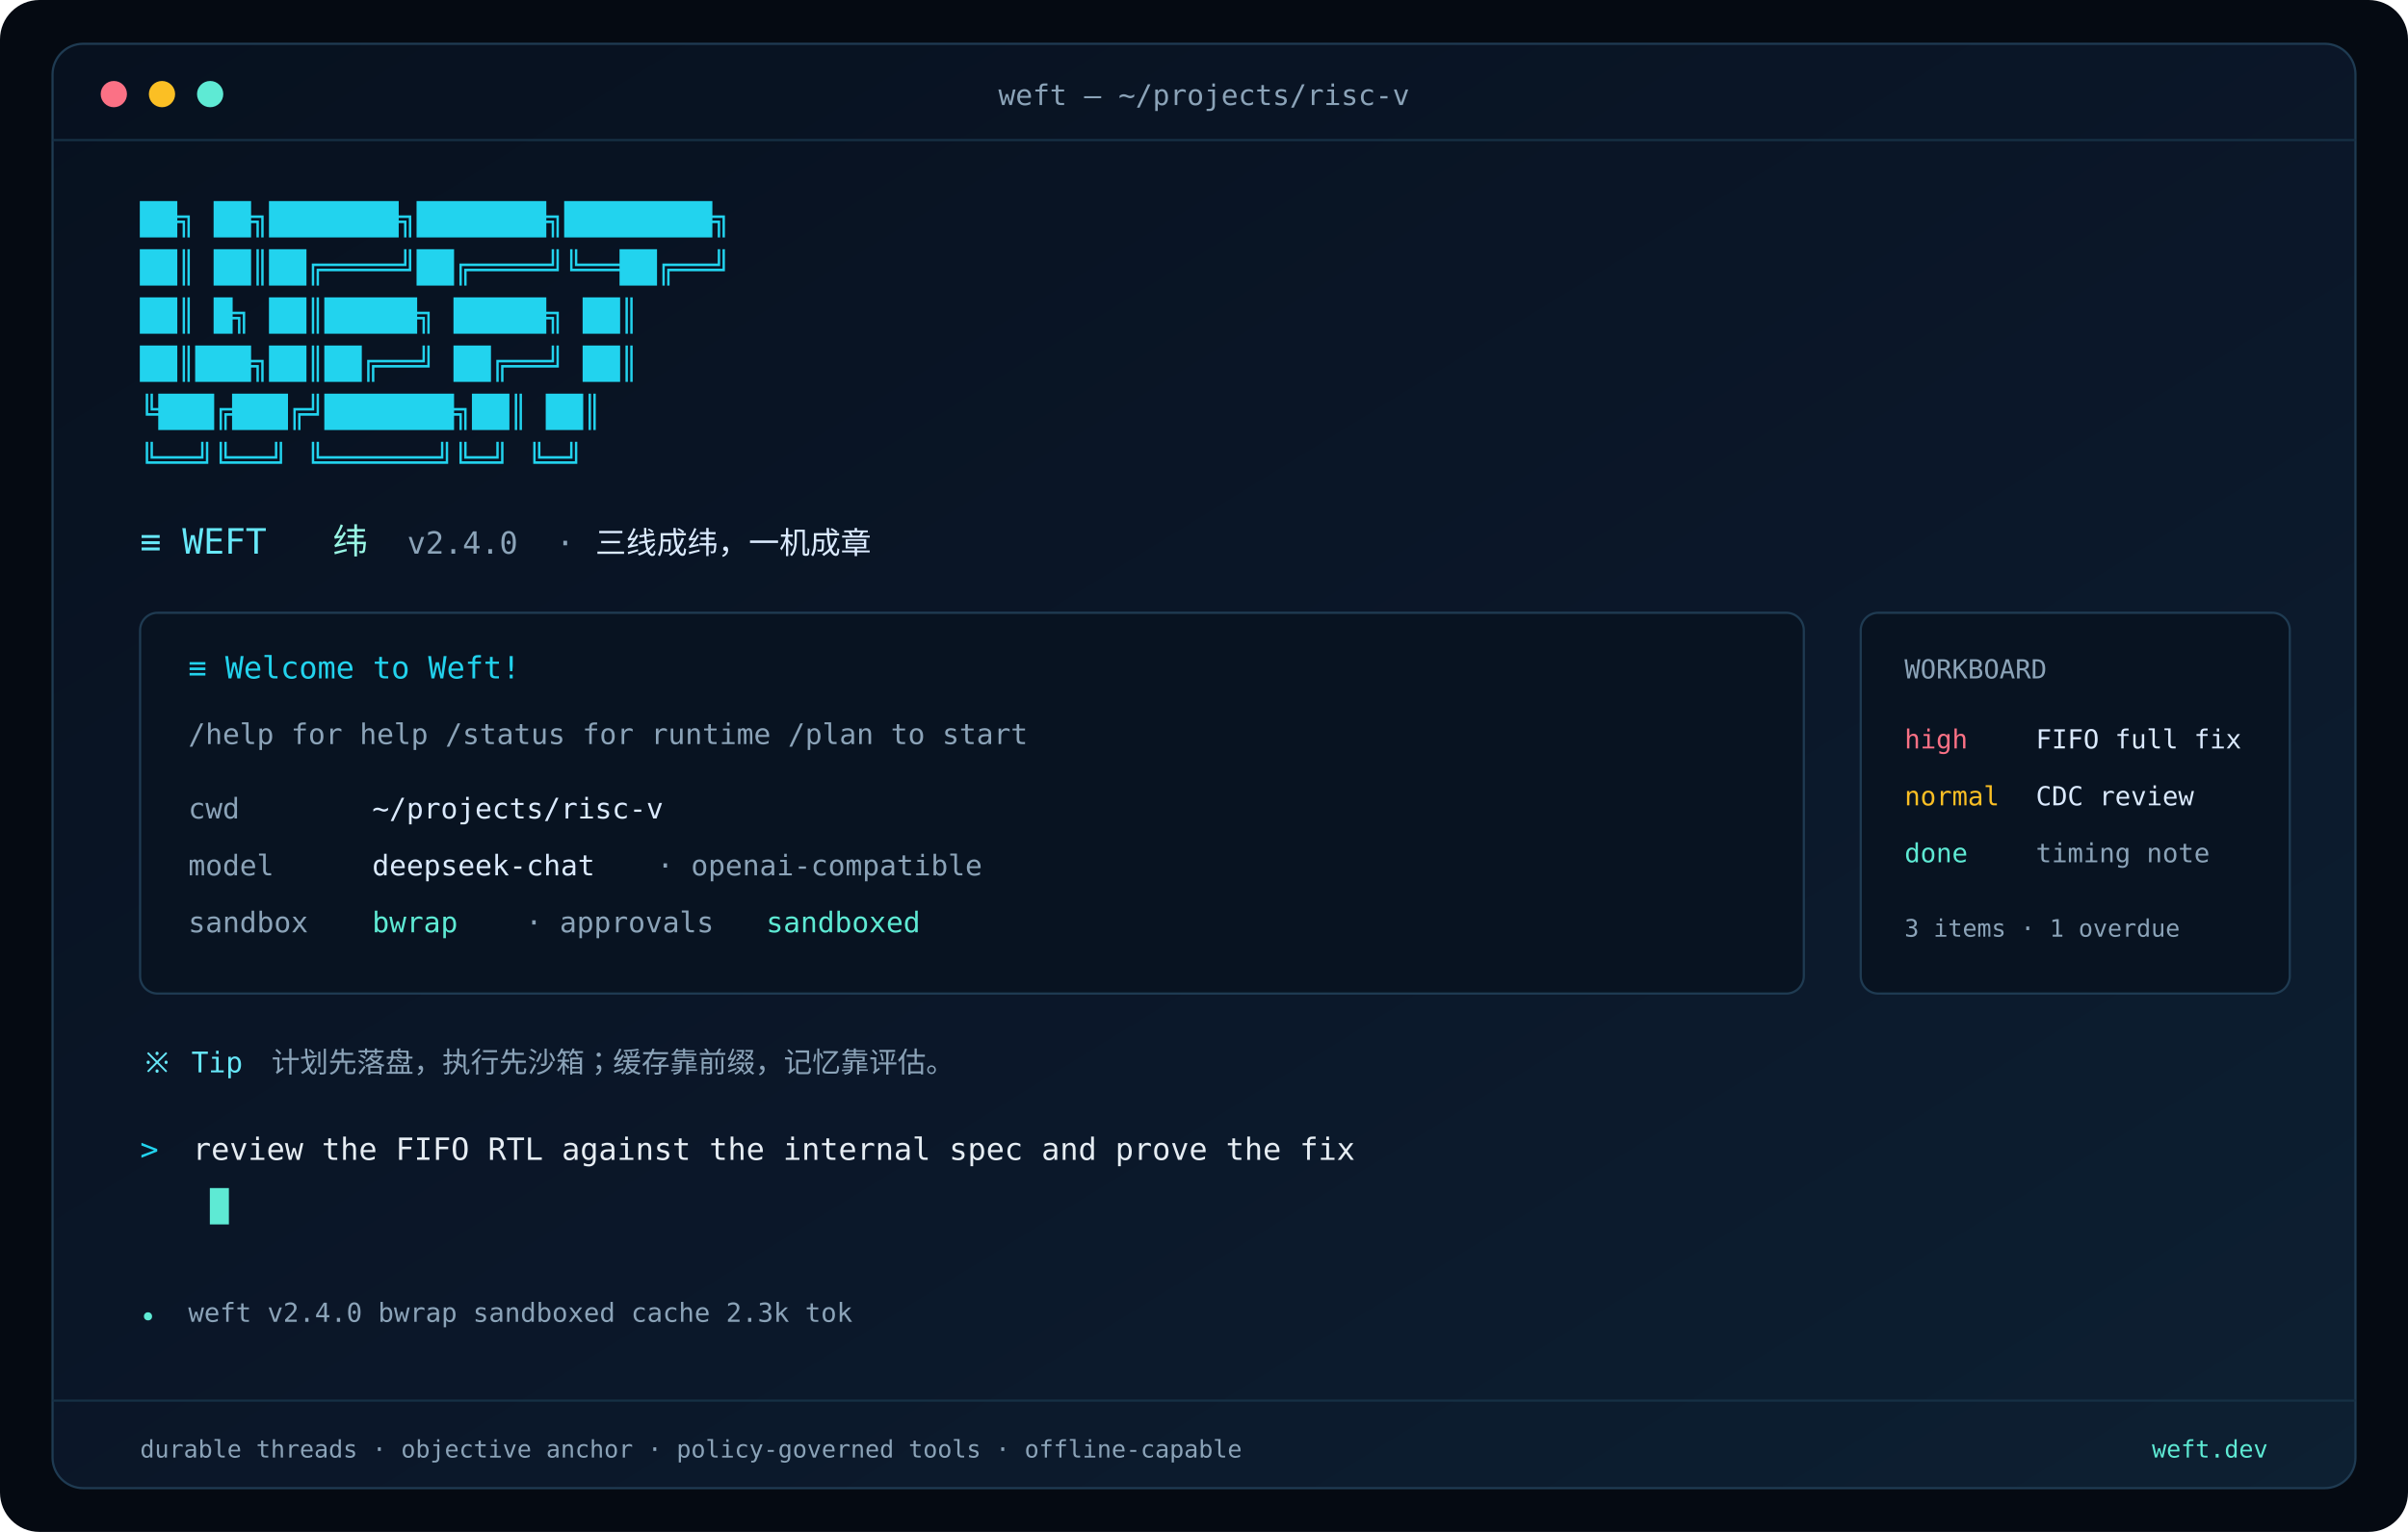
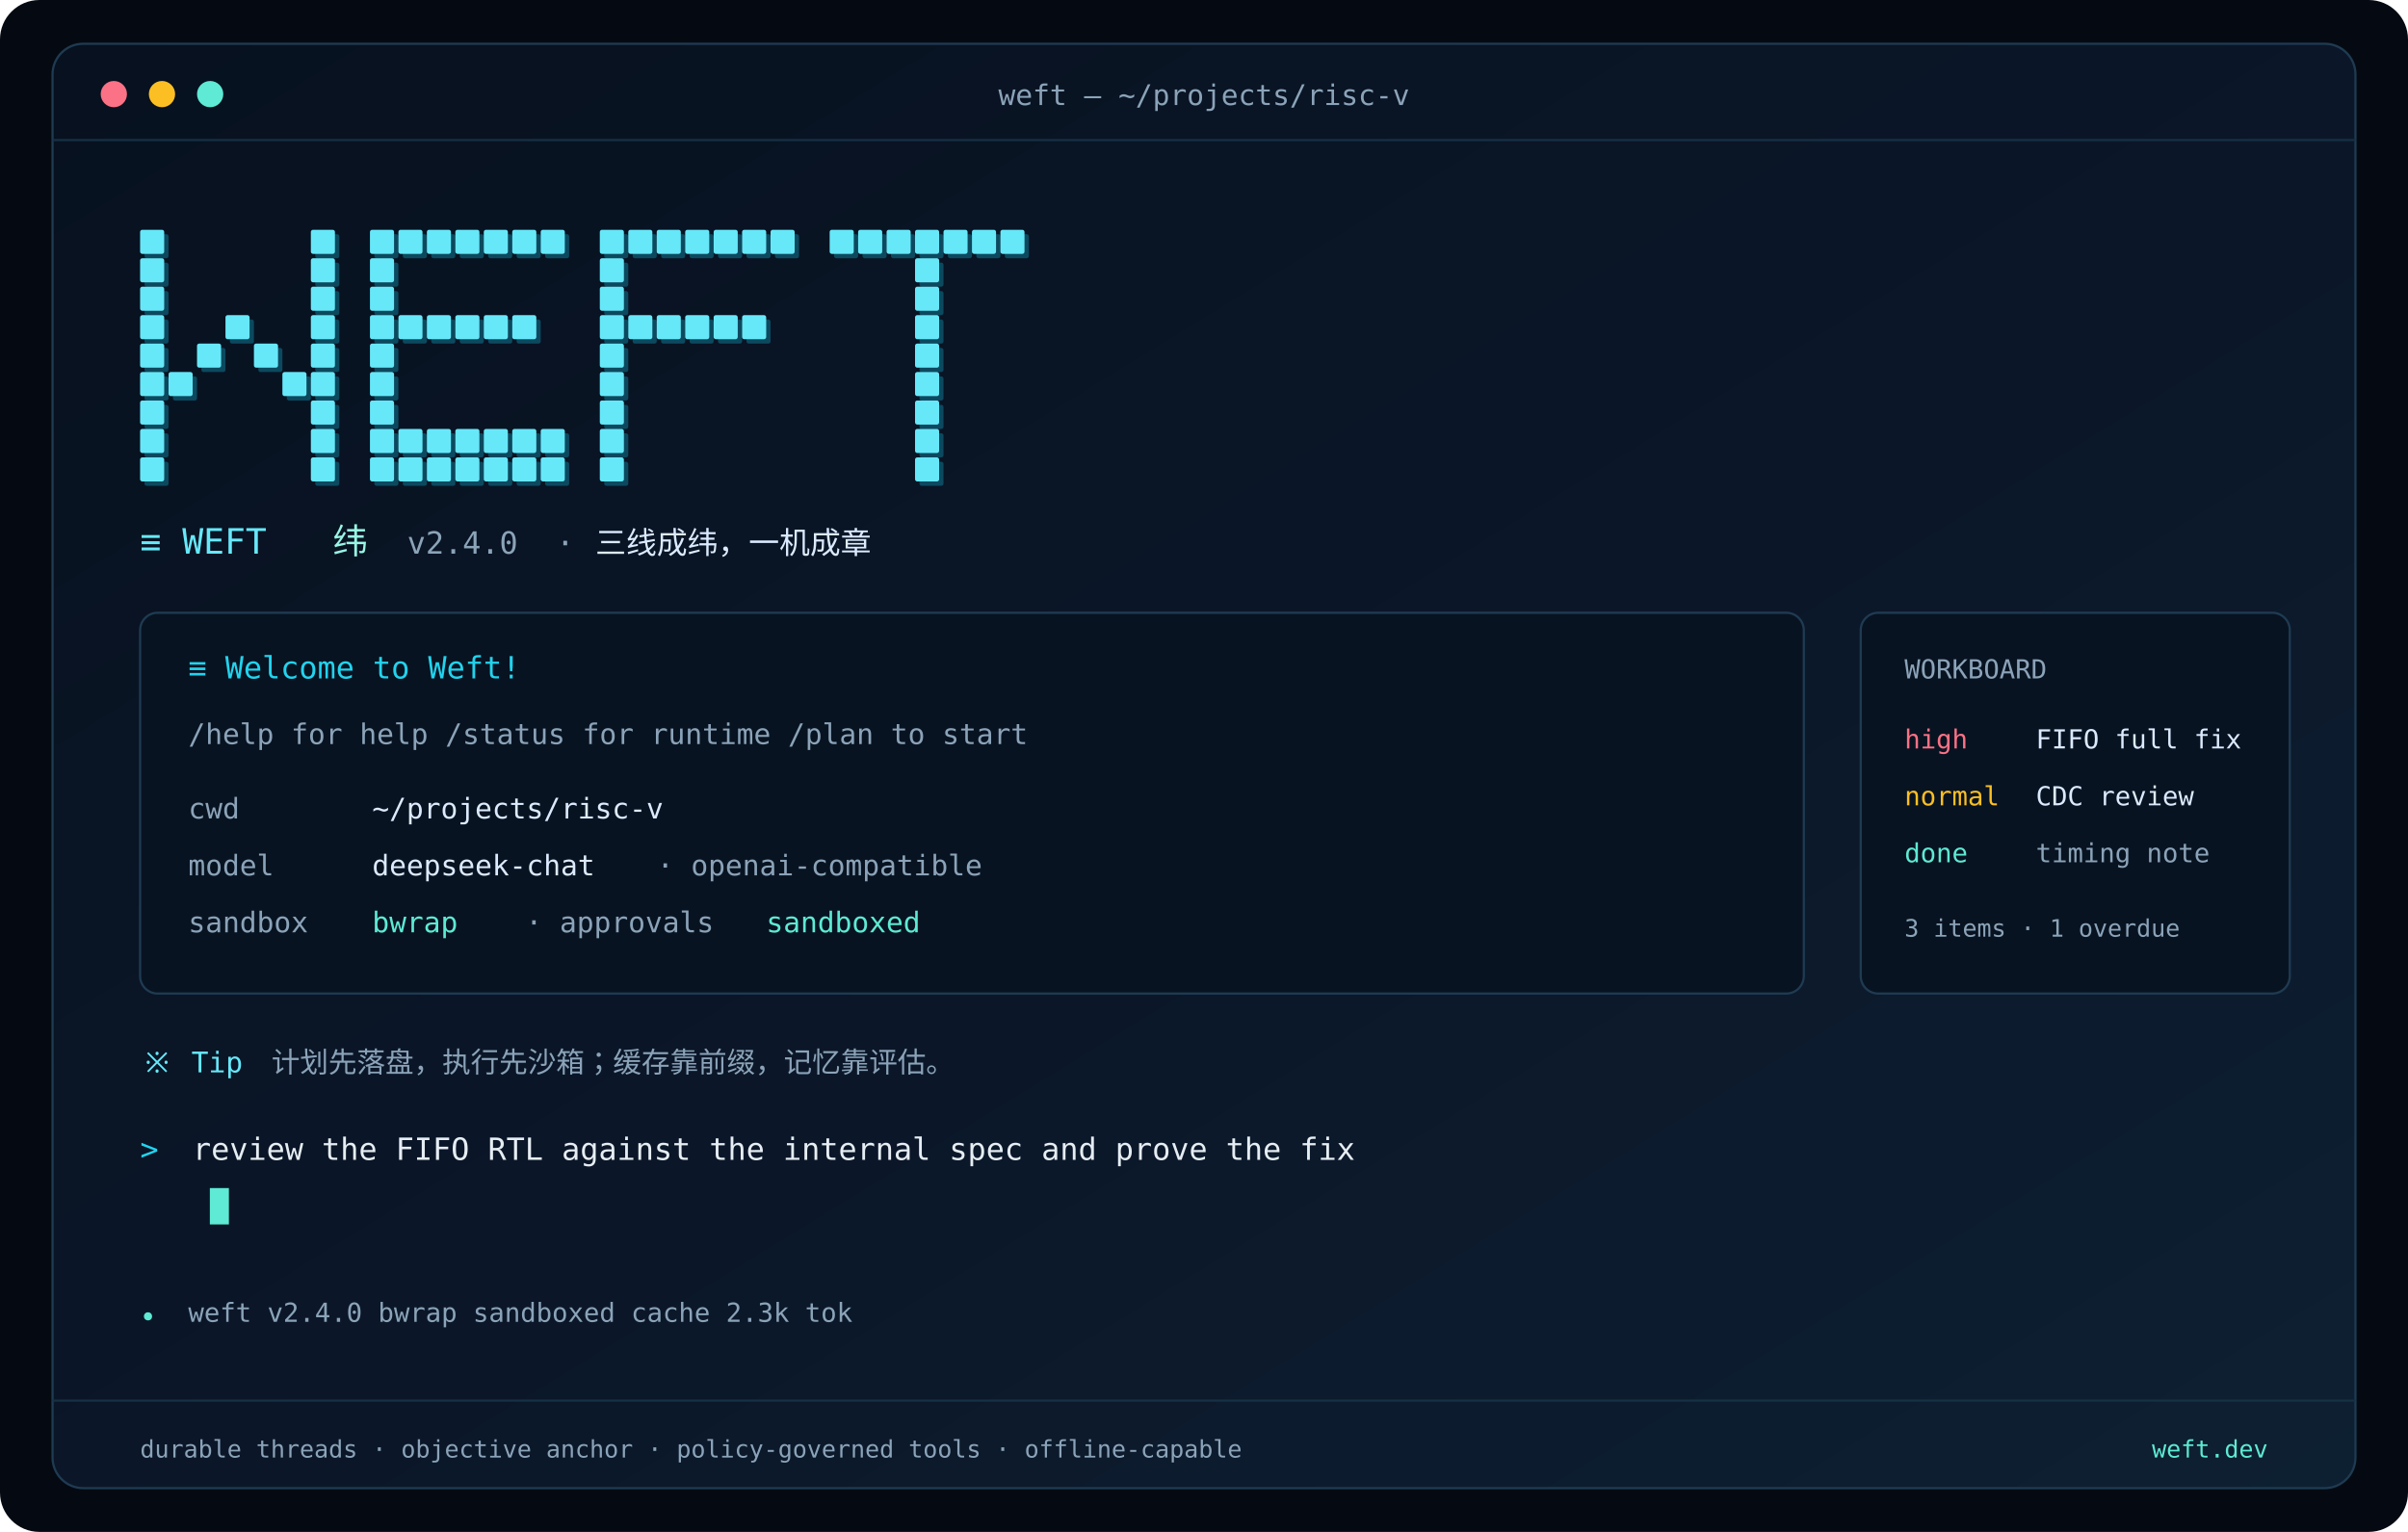
<svg xmlns="http://www.w3.org/2000/svg" width="1100" height="700" viewBox="0 0 1100 700" role="img" aria-label="Weft CLI preview">
  <defs>
    <linearGradient id="bg" x1="0" y1="0" x2="1" y2="1">
      <stop offset="0" stop-color="#07111f" />
      <stop offset="0.55" stop-color="#0b1729" />
      <stop offset="1" stop-color="#0d2032" />
    </linearGradient>
    <linearGradient id="edge" x1="0" y1="0" x2="1" y2="0">
      <stop offset="0" stop-color="#22d3ee" stop-opacity="0.8" />
      <stop offset="1" stop-color="#5eead4" stop-opacity="0.15" />
    </linearGradient>
    <filter id="glow" x="-20%" y="-20%" width="140%" height="140%">
      <feGaussianBlur stdDeviation="6" result="b" />
      <feMerge>
        <feMergeNode in="b" />
        <feMergeNode in="SourceGraphic" />
      </feMerge>
    </filter>
  </defs>
  <rect width="1100" height="700" rx="18" fill="#050a12" />
  <rect x="24" y="20" width="1052" height="660" rx="14" fill="url(#bg)" stroke="#1f3b52" />
  <path d="M24 64 H1076" stroke="#163044" />
  <circle cx="52" cy="43" r="6" fill="#fb7185" />
  <circle cx="74" cy="43" r="6" fill="#fbbf24" />
  <circle cx="96" cy="43" r="6" fill="#5eead4" />
  <text x="550" y="48" text-anchor="middle" fill="#8ba3b8" font-family="Consolas, monospace" font-size="13">weft — ~/projects/risc-v</text>
  <g font-family="'JetBrains Mono','Cascadia Code',Consolas,monospace" fill="#dbeafe">
-     <text x="64" y="105" font-size="14" fill="#22d3ee">  ██╗    ██╗███████╗███████╗████████╗</text>
-     <text x="64" y="127" font-size="14" fill="#22d3ee">  ██║    ██║██╔════╝██╔════╝╚══██╔══╝</text>
-     <text x="64" y="149" font-size="14" fill="#22d3ee">  ██║ █╗ ██║█████╗  █████╗     ██║   </text>
-     <text x="64" y="171" font-size="14" fill="#22d3ee">  ██║███╗██║██╔══╝  ██╔══╝     ██║   </text>
-     <text x="64" y="193" font-size="14" fill="#22d3ee">  ╚███╔███╔╝███████╗██║        ██║   </text>
-     <text x="64" y="215" font-size="14" fill="#22d3ee">   ╚══╝╚══╝ ╚══════╝╚═╝        ╚═╝   </text>
+     <g>
+       <rect x="66" y="107" width="11" height="11" rx="1" fill="#0e7490" opacity="0.55" />
+       <rect x="64" y="105" width="11" height="11" rx="1" fill="#67e8f9" />
+       <rect x="144" y="107" width="11" height="11" rx="1" fill="#0e7490" opacity="0.55" />
+       <rect x="142" y="105" width="11" height="11" rx="1" fill="#67e8f9" />
+       <rect x="66" y="120" width="11" height="11" rx="1" fill="#0e7490" opacity="0.55" />
+       <rect x="64" y="118" width="11" height="11" rx="1" fill="#67e8f9" />
+       <rect x="144" y="120" width="11" height="11" rx="1" fill="#0e7490" opacity="0.55" />
+       <rect x="142" y="118" width="11" height="11" rx="1" fill="#67e8f9" />
+       <rect x="66" y="133" width="11" height="11" rx="1" fill="#0e7490" opacity="0.55" />
+       <rect x="64" y="131" width="11" height="11" rx="1" fill="#67e8f9" />
+       <rect x="144" y="133" width="11" height="11" rx="1" fill="#0e7490" opacity="0.55" />
+       <rect x="142" y="131" width="11" height="11" rx="1" fill="#67e8f9" />
+       <rect x="66" y="146" width="11" height="11" rx="1" fill="#0e7490" opacity="0.55" />
+       <rect x="64" y="144" width="11" height="11" rx="1" fill="#67e8f9" />
+       <rect x="105" y="146" width="11" height="11" rx="1" fill="#0e7490" opacity="0.55" />
+       <rect x="103" y="144" width="11" height="11" rx="1" fill="#67e8f9" />
+       <rect x="144" y="146" width="11" height="11" rx="1" fill="#0e7490" opacity="0.55" />
+       <rect x="142" y="144" width="11" height="11" rx="1" fill="#67e8f9" />
+       <rect x="66" y="159" width="11" height="11" rx="1" fill="#0e7490" opacity="0.55" />
+       <rect x="64" y="157" width="11" height="11" rx="1" fill="#67e8f9" />
+       <rect x="92" y="159" width="11" height="11" rx="1" fill="#0e7490" opacity="0.55" />
+       <rect x="90" y="157" width="11" height="11" rx="1" fill="#67e8f9" />
+       <rect x="118" y="159" width="11" height="11" rx="1" fill="#0e7490" opacity="0.55" />
+       <rect x="116" y="157" width="11" height="11" rx="1" fill="#67e8f9" />
+       <rect x="144" y="159" width="11" height="11" rx="1" fill="#0e7490" opacity="0.55" />
+       <rect x="142" y="157" width="11" height="11" rx="1" fill="#67e8f9" />
+       <rect x="66" y="172" width="11" height="11" rx="1" fill="#0e7490" opacity="0.55" />
+       <rect x="64" y="170" width="11" height="11" rx="1" fill="#67e8f9" />
+       <rect x="79" y="172" width="11" height="11" rx="1" fill="#0e7490" opacity="0.55" />
+       <rect x="77" y="170" width="11" height="11" rx="1" fill="#67e8f9" />
+       <rect x="131" y="172" width="11" height="11" rx="1" fill="#0e7490" opacity="0.55" />
+       <rect x="129" y="170" width="11" height="11" rx="1" fill="#67e8f9" />
+       <rect x="144" y="172" width="11" height="11" rx="1" fill="#0e7490" opacity="0.55" />
+       <rect x="142" y="170" width="11" height="11" rx="1" fill="#67e8f9" />
+       <rect x="66" y="185" width="11" height="11" rx="1" fill="#0e7490" opacity="0.55" />
+       <rect x="64" y="183" width="11" height="11" rx="1" fill="#67e8f9" />
+       <rect x="144" y="185" width="11" height="11" rx="1" fill="#0e7490" opacity="0.55" />
+       <rect x="142" y="183" width="11" height="11" rx="1" fill="#67e8f9" />
+       <rect x="66" y="198" width="11" height="11" rx="1" fill="#0e7490" opacity="0.55" />
+       <rect x="64" y="196" width="11" height="11" rx="1" fill="#67e8f9" />
+       <rect x="144" y="198" width="11" height="11" rx="1" fill="#0e7490" opacity="0.55" />
+       <rect x="142" y="196" width="11" height="11" rx="1" fill="#67e8f9" />
+       <rect x="66" y="211" width="11" height="11" rx="1" fill="#0e7490" opacity="0.55" />
+       <rect x="64" y="209" width="11" height="11" rx="1" fill="#67e8f9" />
+       <rect x="144" y="211" width="11" height="11" rx="1" fill="#0e7490" opacity="0.55" />
+       <rect x="142" y="209" width="11" height="11" rx="1" fill="#67e8f9" />
+       <rect x="171" y="107" width="11" height="11" rx="1" fill="#0e7490" opacity="0.55" />
+       <rect x="169" y="105" width="11" height="11" rx="1" fill="#67e8f9" />
+       <rect x="184" y="107" width="11" height="11" rx="1" fill="#0e7490" opacity="0.55" />
+       <rect x="182" y="105" width="11" height="11" rx="1" fill="#67e8f9" />
+       <rect x="197" y="107" width="11" height="11" rx="1" fill="#0e7490" opacity="0.55" />
+       <rect x="195" y="105" width="11" height="11" rx="1" fill="#67e8f9" />
+       <rect x="210" y="107" width="11" height="11" rx="1" fill="#0e7490" opacity="0.55" />
+       <rect x="208" y="105" width="11" height="11" rx="1" fill="#67e8f9" />
+       <rect x="223" y="107" width="11" height="11" rx="1" fill="#0e7490" opacity="0.55" />
+       <rect x="221" y="105" width="11" height="11" rx="1" fill="#67e8f9" />
+       <rect x="236" y="107" width="11" height="11" rx="1" fill="#0e7490" opacity="0.55" />
+       <rect x="234" y="105" width="11" height="11" rx="1" fill="#67e8f9" />
+       <rect x="249" y="107" width="11" height="11" rx="1" fill="#0e7490" opacity="0.55" />
+       <rect x="247" y="105" width="11" height="11" rx="1" fill="#67e8f9" />
+       <rect x="171" y="120" width="11" height="11" rx="1" fill="#0e7490" opacity="0.55" />
+       <rect x="169" y="118" width="11" height="11" rx="1" fill="#67e8f9" />
+       <rect x="171" y="133" width="11" height="11" rx="1" fill="#0e7490" opacity="0.55" />
+       <rect x="169" y="131" width="11" height="11" rx="1" fill="#67e8f9" />
+       <rect x="171" y="146" width="11" height="11" rx="1" fill="#0e7490" opacity="0.55" />
+       <rect x="169" y="144" width="11" height="11" rx="1" fill="#67e8f9" />
+       <rect x="184" y="146" width="11" height="11" rx="1" fill="#0e7490" opacity="0.55" />
+       <rect x="182" y="144" width="11" height="11" rx="1" fill="#67e8f9" />
+       <rect x="197" y="146" width="11" height="11" rx="1" fill="#0e7490" opacity="0.55" />
+       <rect x="195" y="144" width="11" height="11" rx="1" fill="#67e8f9" />
+       <rect x="210" y="146" width="11" height="11" rx="1" fill="#0e7490" opacity="0.55" />
+       <rect x="208" y="144" width="11" height="11" rx="1" fill="#67e8f9" />
+       <rect x="223" y="146" width="11" height="11" rx="1" fill="#0e7490" opacity="0.55" />
+       <rect x="221" y="144" width="11" height="11" rx="1" fill="#67e8f9" />
+       <rect x="236" y="146" width="11" height="11" rx="1" fill="#0e7490" opacity="0.55" />
+       <rect x="234" y="144" width="11" height="11" rx="1" fill="#67e8f9" />
+       <rect x="171" y="159" width="11" height="11" rx="1" fill="#0e7490" opacity="0.55" />
+       <rect x="169" y="157" width="11" height="11" rx="1" fill="#67e8f9" />
+       <rect x="171" y="172" width="11" height="11" rx="1" fill="#0e7490" opacity="0.55" />
+       <rect x="169" y="170" width="11" height="11" rx="1" fill="#67e8f9" />
+       <rect x="171" y="185" width="11" height="11" rx="1" fill="#0e7490" opacity="0.55" />
+       <rect x="169" y="183" width="11" height="11" rx="1" fill="#67e8f9" />
+       <rect x="171" y="198" width="11" height="11" rx="1" fill="#0e7490" opacity="0.55" />
+       <rect x="169" y="196" width="11" height="11" rx="1" fill="#67e8f9" />
+       <rect x="184" y="198" width="11" height="11" rx="1" fill="#0e7490" opacity="0.55" />
+       <rect x="182" y="196" width="11" height="11" rx="1" fill="#67e8f9" />
+       <rect x="197" y="198" width="11" height="11" rx="1" fill="#0e7490" opacity="0.55" />
+       <rect x="195" y="196" width="11" height="11" rx="1" fill="#67e8f9" />
+       <rect x="210" y="198" width="11" height="11" rx="1" fill="#0e7490" opacity="0.55" />
+       <rect x="208" y="196" width="11" height="11" rx="1" fill="#67e8f9" />
+       <rect x="223" y="198" width="11" height="11" rx="1" fill="#0e7490" opacity="0.55" />
+       <rect x="221" y="196" width="11" height="11" rx="1" fill="#67e8f9" />
+       <rect x="236" y="198" width="11" height="11" rx="1" fill="#0e7490" opacity="0.55" />
+       <rect x="234" y="196" width="11" height="11" rx="1" fill="#67e8f9" />
+       <rect x="249" y="198" width="11" height="11" rx="1" fill="#0e7490" opacity="0.55" />
+       <rect x="247" y="196" width="11" height="11" rx="1" fill="#67e8f9" />
+       <rect x="171" y="211" width="11" height="11" rx="1" fill="#0e7490" opacity="0.55" />
+       <rect x="169" y="209" width="11" height="11" rx="1" fill="#67e8f9" />
+       <rect x="184" y="211" width="11" height="11" rx="1" fill="#0e7490" opacity="0.55" />
+       <rect x="182" y="209" width="11" height="11" rx="1" fill="#67e8f9" />
+       <rect x="197" y="211" width="11" height="11" rx="1" fill="#0e7490" opacity="0.55" />
+       <rect x="195" y="209" width="11" height="11" rx="1" fill="#67e8f9" />
+       <rect x="210" y="211" width="11" height="11" rx="1" fill="#0e7490" opacity="0.55" />
+       <rect x="208" y="209" width="11" height="11" rx="1" fill="#67e8f9" />
+       <rect x="223" y="211" width="11" height="11" rx="1" fill="#0e7490" opacity="0.55" />
+       <rect x="221" y="209" width="11" height="11" rx="1" fill="#67e8f9" />
+       <rect x="236" y="211" width="11" height="11" rx="1" fill="#0e7490" opacity="0.55" />
+       <rect x="234" y="209" width="11" height="11" rx="1" fill="#67e8f9" />
+       <rect x="249" y="211" width="11" height="11" rx="1" fill="#0e7490" opacity="0.55" />
+       <rect x="247" y="209" width="11" height="11" rx="1" fill="#67e8f9" />
+       <rect x="276" y="107" width="11" height="11" rx="1" fill="#0e7490" opacity="0.55" />
+       <rect x="274" y="105" width="11" height="11" rx="1" fill="#67e8f9" />
+       <rect x="289" y="107" width="11" height="11" rx="1" fill="#0e7490" opacity="0.55" />
+       <rect x="287" y="105" width="11" height="11" rx="1" fill="#67e8f9" />
+       <rect x="302" y="107" width="11" height="11" rx="1" fill="#0e7490" opacity="0.55" />
+       <rect x="300" y="105" width="11" height="11" rx="1" fill="#67e8f9" />
+       <rect x="315" y="107" width="11" height="11" rx="1" fill="#0e7490" opacity="0.55" />
+       <rect x="313" y="105" width="11" height="11" rx="1" fill="#67e8f9" />
+       <rect x="328" y="107" width="11" height="11" rx="1" fill="#0e7490" opacity="0.55" />
+       <rect x="326" y="105" width="11" height="11" rx="1" fill="#67e8f9" />
+       <rect x="341" y="107" width="11" height="11" rx="1" fill="#0e7490" opacity="0.55" />
+       <rect x="339" y="105" width="11" height="11" rx="1" fill="#67e8f9" />
+       <rect x="354" y="107" width="11" height="11" rx="1" fill="#0e7490" opacity="0.55" />
+       <rect x="352" y="105" width="11" height="11" rx="1" fill="#67e8f9" />
+       <rect x="276" y="120" width="11" height="11" rx="1" fill="#0e7490" opacity="0.55" />
+       <rect x="274" y="118" width="11" height="11" rx="1" fill="#67e8f9" />
+       <rect x="276" y="133" width="11" height="11" rx="1" fill="#0e7490" opacity="0.55" />
+       <rect x="274" y="131" width="11" height="11" rx="1" fill="#67e8f9" />
+       <rect x="276" y="146" width="11" height="11" rx="1" fill="#0e7490" opacity="0.55" />
+       <rect x="274" y="144" width="11" height="11" rx="1" fill="#67e8f9" />
+       <rect x="289" y="146" width="11" height="11" rx="1" fill="#0e7490" opacity="0.55" />
+       <rect x="287" y="144" width="11" height="11" rx="1" fill="#67e8f9" />
+       <rect x="302" y="146" width="11" height="11" rx="1" fill="#0e7490" opacity="0.55" />
+       <rect x="300" y="144" width="11" height="11" rx="1" fill="#67e8f9" />
+       <rect x="315" y="146" width="11" height="11" rx="1" fill="#0e7490" opacity="0.55" />
+       <rect x="313" y="144" width="11" height="11" rx="1" fill="#67e8f9" />
+       <rect x="328" y="146" width="11" height="11" rx="1" fill="#0e7490" opacity="0.55" />
+       <rect x="326" y="144" width="11" height="11" rx="1" fill="#67e8f9" />
+       <rect x="341" y="146" width="11" height="11" rx="1" fill="#0e7490" opacity="0.55" />
+       <rect x="339" y="144" width="11" height="11" rx="1" fill="#67e8f9" />
+       <rect x="276" y="159" width="11" height="11" rx="1" fill="#0e7490" opacity="0.55" />
+       <rect x="274" y="157" width="11" height="11" rx="1" fill="#67e8f9" />
+       <rect x="276" y="172" width="11" height="11" rx="1" fill="#0e7490" opacity="0.55" />
+       <rect x="274" y="170" width="11" height="11" rx="1" fill="#67e8f9" />
+       <rect x="276" y="185" width="11" height="11" rx="1" fill="#0e7490" opacity="0.55" />
+       <rect x="274" y="183" width="11" height="11" rx="1" fill="#67e8f9" />
+       <rect x="276" y="198" width="11" height="11" rx="1" fill="#0e7490" opacity="0.55" />
+       <rect x="274" y="196" width="11" height="11" rx="1" fill="#67e8f9" />
+       <rect x="276" y="211" width="11" height="11" rx="1" fill="#0e7490" opacity="0.55" />
+       <rect x="274" y="209" width="11" height="11" rx="1" fill="#67e8f9" />
+       <rect x="381" y="107" width="11" height="11" rx="1" fill="#0e7490" opacity="0.55" />
+       <rect x="379" y="105" width="11" height="11" rx="1" fill="#67e8f9" />
+       <rect x="394" y="107" width="11" height="11" rx="1" fill="#0e7490" opacity="0.55" />
+       <rect x="392" y="105" width="11" height="11" rx="1" fill="#67e8f9" />
+       <rect x="407" y="107" width="11" height="11" rx="1" fill="#0e7490" opacity="0.55" />
+       <rect x="405" y="105" width="11" height="11" rx="1" fill="#67e8f9" />
+       <rect x="420" y="107" width="11" height="11" rx="1" fill="#0e7490" opacity="0.55" />
+       <rect x="418" y="105" width="11" height="11" rx="1" fill="#67e8f9" />
+       <rect x="433" y="107" width="11" height="11" rx="1" fill="#0e7490" opacity="0.55" />
+       <rect x="431" y="105" width="11" height="11" rx="1" fill="#67e8f9" />
+       <rect x="446" y="107" width="11" height="11" rx="1" fill="#0e7490" opacity="0.55" />
+       <rect x="444" y="105" width="11" height="11" rx="1" fill="#67e8f9" />
+       <rect x="459" y="107" width="11" height="11" rx="1" fill="#0e7490" opacity="0.55" />
+       <rect x="457" y="105" width="11" height="11" rx="1" fill="#67e8f9" />
+       <rect x="420" y="120" width="11" height="11" rx="1" fill="#0e7490" opacity="0.55" />
+       <rect x="418" y="118" width="11" height="11" rx="1" fill="#67e8f9" />
+       <rect x="420" y="133" width="11" height="11" rx="1" fill="#0e7490" opacity="0.55" />
+       <rect x="418" y="131" width="11" height="11" rx="1" fill="#67e8f9" />
+       <rect x="420" y="146" width="11" height="11" rx="1" fill="#0e7490" opacity="0.55" />
+       <rect x="418" y="144" width="11" height="11" rx="1" fill="#67e8f9" />
+       <rect x="420" y="159" width="11" height="11" rx="1" fill="#0e7490" opacity="0.55" />
+       <rect x="418" y="157" width="11" height="11" rx="1" fill="#67e8f9" />
+       <rect x="420" y="172" width="11" height="11" rx="1" fill="#0e7490" opacity="0.55" />
+       <rect x="418" y="170" width="11" height="11" rx="1" fill="#67e8f9" />
+       <rect x="420" y="185" width="11" height="11" rx="1" fill="#0e7490" opacity="0.55" />
+       <rect x="418" y="183" width="11" height="11" rx="1" fill="#67e8f9" />
+       <rect x="420" y="198" width="11" height="11" rx="1" fill="#0e7490" opacity="0.55" />
+       <rect x="418" y="196" width="11" height="11" rx="1" fill="#67e8f9" />
+       <rect x="420" y="211" width="11" height="11" rx="1" fill="#0e7490" opacity="0.55" />
+       <rect x="418" y="209" width="11" height="11" rx="1" fill="#67e8f9" />
+     </g>
    <text x="64" y="253" font-size="16" fill="#67e8f9">≡ WEFT</text>
    <text x="152" y="253" font-size="16" fill="#99f6e4">纬</text>
    <text x="186" y="253" font-size="14" fill="#8ba3b8">v2.4.0</text>
    <text x="254" y="253" font-size="14" fill="#8ba3b8">·</text>
    <text x="272" y="253" font-size="14" fill="#dbeafe">三线成纬，一机成章</text>
    <rect x="64" y="280" width="760" height="174" rx="8" fill="#081321" stroke="#1f3b52" />
    <text x="86" y="310" font-size="14" fill="#22d3ee">≡ Welcome to Weft!</text>
    <text x="86" y="340" font-size="13" fill="#8ba3b8">/help for help      /status for runtime      /plan to start</text>
    <text x="86" y="374" font-size="13" fill="#8ba3b8">cwd      </text>
    <text x="170" y="374" font-size="13" fill="#dbeafe">~/projects/risc-v</text>
    <text x="86" y="400" font-size="13" fill="#8ba3b8">model    </text>
    <text x="170" y="400" font-size="13" fill="#dbeafe">deepseek-chat</text>
    <text x="300" y="400" font-size="13" fill="#8ba3b8">· openai-compatible</text>
    <text x="86" y="426" font-size="13" fill="#8ba3b8">sandbox  </text>
    <text x="170" y="426" font-size="13" fill="#5eead4">bwrap</text>
    <text x="240" y="426" font-size="13" fill="#8ba3b8">· approvals </text>
    <text x="350" y="426" font-size="13" fill="#5eead4">sandboxed</text>
    <text x="64" y="490" font-size="13" fill="#67e8f9">※ Tip</text>
    <text x="124" y="490" font-size="13" fill="#8ba3b8">计划先落盘，执行先沙箱；缓存靠前缀，记忆靠评估。</text>
    <text x="64" y="530" font-size="14" fill="#22d3ee">&gt;</text>
    <text x="88" y="530" font-size="14" fill="#e6edf3">review the FIFO RTL against the internal spec and prove the fix</text>
    <text x="96" y="556" font-size="14" fill="#5eead4">█</text>
    <text x="64" y="604" font-size="12" fill="#5eead4">⏺</text>
    <text x="86" y="604" font-size="12" fill="#8ba3b8">weft v2.4.0    bwrap    sandboxed    cache 2.3k tok</text>
    <rect x="850" y="280" width="196" height="174" rx="8" fill="#081321" stroke="#1f3b52" />
    <text x="870" y="310" font-size="12" fill="#8ba3b8">WORKBOARD</text>
    <text x="870" y="342" font-size="12" fill="#fb7185">high</text>
    <text x="930" y="342" font-size="12" fill="#dbeafe">FIFO full fix</text>
    <text x="870" y="368" font-size="12" fill="#fbbf24">normal</text>
    <text x="930" y="368" font-size="12" fill="#dbeafe">CDC review</text>
    <text x="870" y="394" font-size="12" fill="#5eead4">done</text>
    <text x="930" y="394" font-size="12" fill="#8ba3b8">timing note</text>
    <text x="870" y="428" font-size="11" fill="#8ba3b8">3 items · 1 overdue</text>
  </g>
  <path d="M24 640 H1076" stroke="#163044" />
  <text x="64" y="666" fill="#8ba3b8" font-family="Consolas, monospace" font-size="11">durable threads · objective anchor · policy-governed tools · offline-capable</text>
  <text x="1036" y="666" text-anchor="end" fill="#5eead4" font-family="Consolas, monospace" font-size="11">weft.dev</text>
</svg>
